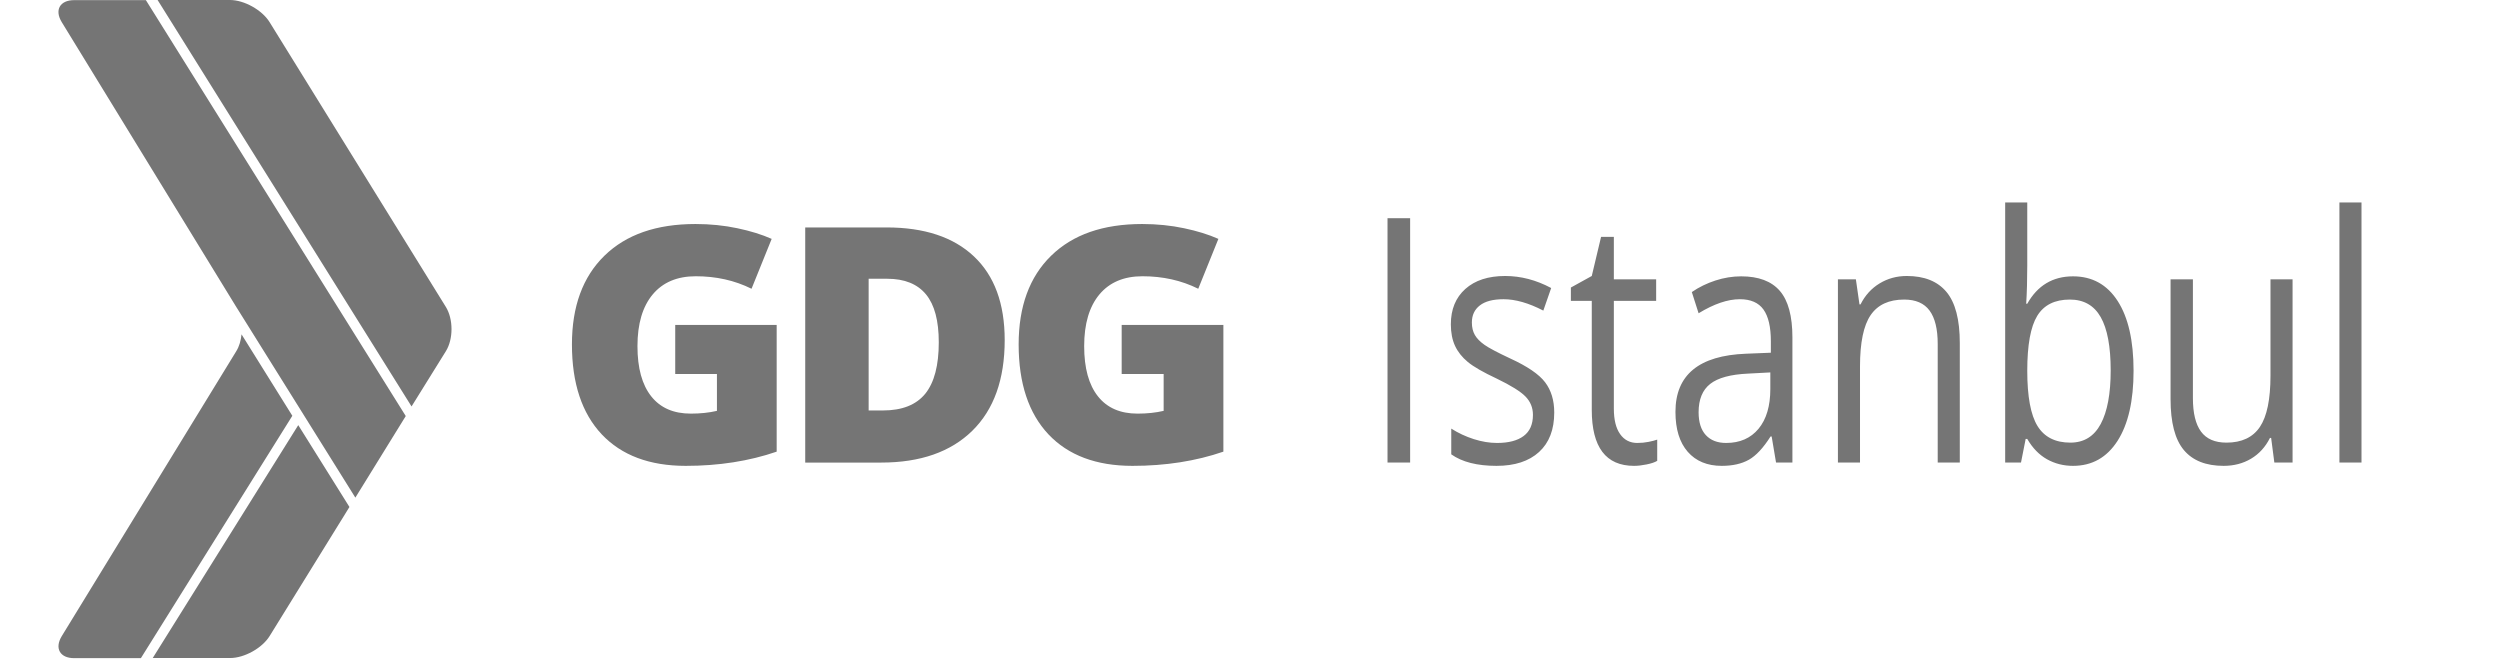
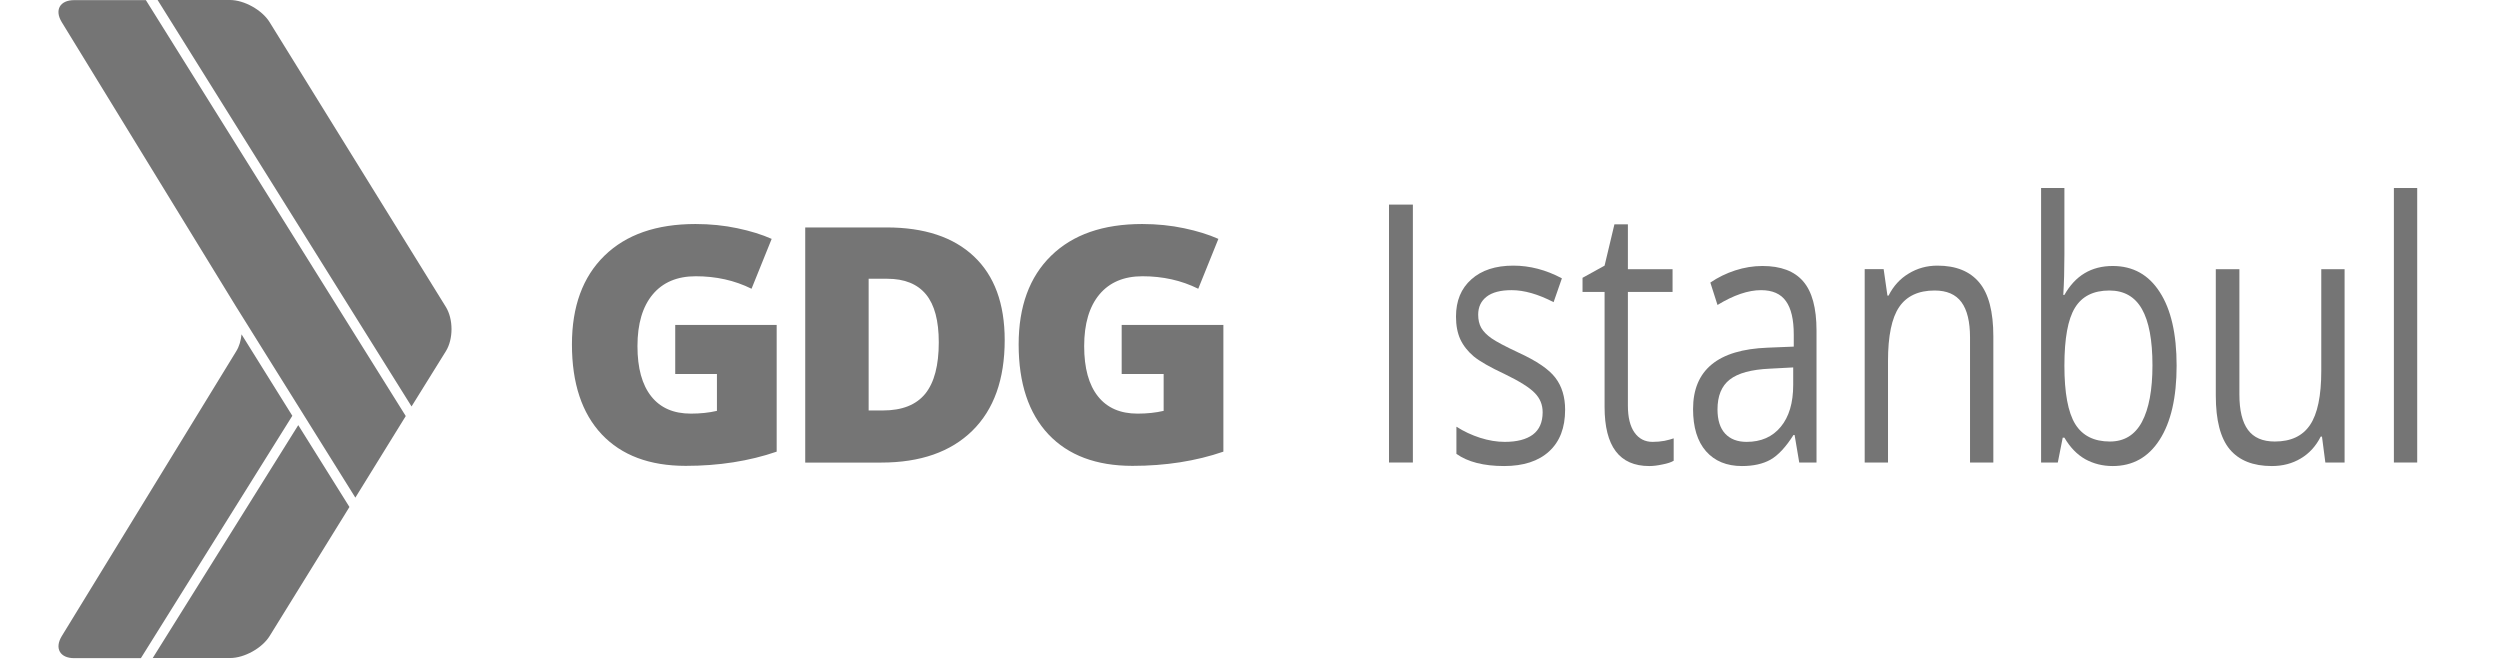
<svg xmlns="http://www.w3.org/2000/svg" width="1900" height="500.2" viewBox="40.3 -0.1 1416.2 500.2" id="svg2" version="1.1">
  <defs id="defs18" />
  <g id="g4" style="fill:#757575" transform="translate(-197.4285,0)">
    <path d="M 304.2,316.1 106.7,0 52.2,0 C 41.3,0 37.1,7.6 42.8,16.8 l 132.6,216.4 0.7,1.1 89.8,143.8 38.3,-62 z m 30.5,-49.3 c 5.7,-9.2 5.7,-24.3 0,-33.6 L 200.7,16.7 C 195,7.5 181.4,-0.1 170.6,-0.1 l -55,0 193,308.9 26.1,-42 z M 222.5,323 111.9,500 l 58.8,0 c 10.8,0 24.4,-7.5 30.1,-16.8 l 53.5,-86.5 c 0.2,-0.3 0.6,-1 1.5,-2.4 l 5.6,-9.1 L 222.5,323 Z M 175.4,266.8 42.8,483.3 c -5.7,9.3 -1.4,16.8 9.4,16.8 l 50.7,0 L 218,315.9 179.4,254 c -0.5,4.8 -1.8,9.3 -4,12.8 z" id="path6" />
  </g>
  <g id="g8" transform="translate(-197.4285,5.153128)" style="fill:#757575">
    <path d="m 509,241.7 77.1,0 0,96.3 c -20.9,7.2 -44,10.8 -69.1,10.8 -27.5,0 -48.8,-8 -63.9,-24 -15,-16 -22.6,-38.7 -22.6,-68.3 0,-28.8 8.2,-51.3 24.7,-67.4 16.5,-16.1 39.5,-24.1 69.2,-24.1 11.2,0 21.9,1.1 31.8,3.2 10,2.1 18.7,4.8 26.1,8.1 L 567,214.2 c -12.9,-6.4 -27,-9.5 -42.4,-9.5 -14.1,0 -25,4.6 -32.7,13.8 -7.7,9.2 -11.6,22.3 -11.6,39.3 0,16.7 3.5,29.4 10.5,38.2 7,8.8 17,13.1 30.1,13.1 7.2,0 13.8,-0.7 19.8,-2.1 l 0,-28 -31.7,0 0,-37.3 z m 250.4,11.5 c 0,29.8 -8.2,52.8 -24.6,68.9 -16.4,16.1 -39.5,24.2 -69.2,24.2 l -57.8,0 0,-178.7 61.8,0 c 28.7,0 50.8,7.3 66.4,22 15.6,14.7 23.4,35.9 23.4,63.6 z m -50.1,1.7 c 0,-16.4 -3.2,-28.5 -9.7,-36.4 -6.5,-7.9 -16.3,-11.9 -29.5,-11.9 l -14.1,0 0,100.1 10.8,0 c 14.7,0 25.4,-4.3 32.3,-12.8 6.8,-8.5 10.2,-21.5 10.2,-39 z m 139.2,-13.2 77.1,0 0,96.3 c -20.9,7.2 -44,10.8 -69.1,10.8 -27.5,0 -48.8,-8 -63.9,-24 -15,-16 -22.6,-38.7 -22.6,-68.3 0,-28.8 8.2,-51.3 24.7,-67.4 16.5,-16.1 39.5,-24.1 69.2,-24.1 11.2,0 21.9,1.1 31.8,3.2 10,2.1 18.7,4.8 26.1,8.1 l -15.3,37.9 c -12.9,-6.4 -27,-9.5 -42.4,-9.5 -14.1,0 -25,4.6 -32.7,13.8 -7.7,9.2 -11.6,22.3 -11.6,39.3 0,16.7 3.5,29.4 10.5,38.2 7,8.8 17,13.1 30.1,13.1 7.2,0 13.8,-0.7 19.8,-2.1 l 0,-28 -31.9,0 0,-37.3 0.2,0 z" id="path10" />
  </g>
-   <text xml:space="preserve" style="font-style:normal;font-variant:normal;font-weight:normal;font-stretch:normal;font-size:154.74px;line-height:125%;font-family:'Open Sans';-inkscape-font-specification:'Open Sans';letter-spacing:0px;word-spacing:0px;fill:#757575;fill-opacity:1;stroke:none;stroke-width:1px;stroke-linecap:butt;stroke-linejoin:miter;stroke-opacity:1" x="933.132" y="313.547" id="text3348" transform="scale(0.8922481,1.120764)">
-     <tspan x="933.132" y="313.547" style="font-style:normal;font-variant:normal;font-weight:normal;font-stretch:normal;font-size:232.111px;font-family:'Open Sans';-inkscape-font-specification:'Open Sans'" id="tspan4152">Istanbul</tspan>
-   </text>
+   <g transform="scale(0.8922481,1.120764)" style="font-style:normal;font-variant:normal;font-weight:normal;font-stretch:normal;font-size:245px;line-height:125%;font-family:'Open Sans';-inkscape-font-specification:'Open Sans, Normal';text-align:start;letter-spacing:0px;word-spacing:0px;writing-mode:lr-tb;text-anchor:start;fill:#757575;fill-opacity:1;stroke:none;stroke-width:1px;stroke-linecap:butt;stroke-linejoin:miter;stroke-opacity:1" id="text3348">
+     <path d="m 957.177,313.547 0,-174.897 20.337,0 0,174.897 -20.337,0 z" style="font-style:normal;font-variant:normal;font-weight:normal;font-stretch:normal;font-size:245px;line-height:125%;font-family:'Open Sans';-inkscape-font-specification:'Open Sans';text-align:start;writing-mode:lr-tb;text-anchor:start" id="path4139" />
+     <path d="m 1107.192,277.778 q 0,18.303 -13.638,28.232 -13.638,9.929 -38.281,9.929 -26.079,0 -40.674,-8.254 l 0,-18.423 q 9.451,4.785 20.217,7.537 10.886,2.751 20.935,2.751 15.552,0 23.926,-4.905 8.374,-5.024 8.374,-15.193 0,-7.656 -6.699,-13.04 -6.58,-5.503 -25.84,-12.92 -18.303,-6.819 -26.079,-11.843 -7.656,-5.144 -11.484,-11.604 -3.708,-6.46 -3.708,-15.432 0,-16.03 13.04,-25.242 13.04,-9.331 35.769,-9.331 21.174,0 41.392,8.613 l -7.058,16.15 q -19.739,-8.135 -35.769,-8.135 -14.116,0 -21.294,4.426 -7.178,4.426 -7.178,12.202 0,5.264 2.632,8.972 2.751,3.708 8.733,7.058 5.981,3.35 22.969,9.69 23.328,8.494 31.462,17.107 8.254,8.613 8.254,21.653 z" style="font-style:normal;font-variant:normal;font-weight:normal;font-stretch:normal;font-size:245px;line-height:125%;font-family:'Open Sans';-inkscape-font-specification:'Open Sans';text-align:start;writing-mode:lr-tb;text-anchor:start" id="path4141" />
+     <path d="m 1181.72,299.551 q 5.264,0 10.168,-0.718 4.905,-0.837 7.776,-1.675 l 0,15.193 q -3.23,1.555 -9.57,2.512 -6.221,1.077 -11.245,1.077 -38.042,0 -38.042,-40.076 l 0,-77.998 -18.782,0 0,-9.57 18.782,-8.254 8.374,-27.993 11.484,0 0,30.386 38.042,0 0,15.432 -38.042,0 0,77.161 q 0,11.843 5.623,18.184 5.622,6.34 15.432,6.34 z" style="font-style:normal;font-variant:normal;font-weight:normal;font-stretch:normal;font-size:245px;line-height:125%;font-family:'Open Sans';-inkscape-font-specification:'Open Sans';text-align:start;writing-mode:lr-tb;text-anchor:start" id="path4143" />
+     <path d="m 1306.613,313.547 -3.948,-18.662 -0.957,0 q -9.81,12.322 -19.619,16.748 -9.69,4.307 -24.285,4.307 -19.5,0 -30.625,-10.049 -11.006,-10.049 -11.006,-28.591 0,-39.717 63.523,-41.631 l 22.251,-0.718 0,-8.135 q 0,-15.432 -6.699,-22.73 -6.58,-7.417 -21.174,-7.417 -16.389,0 -37.085,10.049 l -6.101,-15.193 q 9.69,-5.264 21.174,-8.254 11.604,-2.991 23.208,-2.991 23.447,0 34.692,10.408 11.365,10.408 11.365,33.376 l 0,89.482 -14.714,0 z m -44.861,-13.997 q 18.542,0 29.07,-10.168 10.647,-10.168 10.647,-28.472 l 0,-11.843 -19.858,0.837 q -23.687,0.837 -34.214,7.417 -10.408,6.46 -10.408,20.217 0,10.767 6.46,16.389 6.58,5.623 18.303,5.623 z" style="font-style:normal;font-variant:normal;font-weight:normal;font-stretch:normal;font-size:245px;line-height:125%;font-family:'Open Sans';-inkscape-font-specification:'Open Sans';text-align:start;writing-mode:lr-tb;text-anchor:start" id="path4145" />
+     <path d="m 1452.082,313.547 0,-84.817 q 0,-16.03 -7.297,-23.926 -7.297,-7.896 -22.849,-7.896 -20.576,0 -30.146,11.125 -9.57,11.125 -9.57,36.726 l 0,68.787 -19.858,0 0,-131.113 16.15,0 3.23,17.944 0.957,0 q 6.101,-9.69 17.107,-14.954 11.006,-5.383 24.524,-5.383 23.687,0 35.65,11.484 11.963,11.365 11.963,36.487 l 0,85.535 -19.858,0 z" style="font-style:normal;font-variant:normal;font-weight:normal;font-stretch:normal;font-size:245px;line-height:125%;font-family:'Open Sans';-inkscape-font-specification:'Open Sans';text-align:start;writing-mode:lr-tb;text-anchor:start" id="path4147" />
+     <path d="m 1573.625,180.281 q 25.84,0 40.076,17.705 14.355,17.585 14.355,49.885 0,32.3 -14.475,50.244 -14.355,17.825 -39.956,17.825 -12.8,0 -23.447,-4.666 -10.527,-4.785 -17.705,-14.595 l -1.436,0 -4.187,16.868 -14.236,0 0,-186.143 19.858,0 0,45.22 q 0,15.193 -0.957,27.275 l 0.957,0 q 13.877,-19.619 41.152,-19.619 z m -2.871,16.628 q -20.337,0 -29.309,11.724 -8.972,11.604 -8.972,39.238 0,27.634 9.211,39.597 9.211,11.843 29.548,11.843 18.303,0 27.275,-13.279 8.972,-13.398 8.972,-38.401 0,-25.601 -8.972,-38.162 -8.972,-12.561 -27.754,-12.561 z" style="font-style:normal;font-variant:normal;font-weight:normal;font-stretch:normal;font-size:245px;line-height:125%;font-family:'Open Sans';-inkscape-font-specification:'Open Sans';text-align:start;writing-mode:lr-tb;text-anchor:start" id="path4149" />
+     <path d="m 1681.53,182.434 0,85.056 q 0,16.03 7.297,23.926 7.297,7.896 22.849,7.896 20.576,0 30.027,-11.245 9.57,-11.245 9.57,-36.726 l 0,-68.906 19.858,0 0,131.113 -16.389,0 -2.871,-17.585 -1.077,0 q -6.101,9.69 -16.987,14.834 -10.767,5.144 -24.643,5.144 -23.926,0 -35.889,-11.365 -11.843,-11.365 -11.843,-36.367 l 0,-85.774 20.098,0 z" style="font-style:normal;font-variant:normal;font-weight:normal;font-stretch:normal;font-size:245px;line-height:125%;font-family:'Open Sans';-inkscape-font-specification:'Open Sans';text-align:start;writing-mode:lr-tb;text-anchor:start" id="path4151" />
+     <path d="m 1832.98,313.547 -19.858,0 0,-186.143 19.858,0 0,186.143 z" style="font-style:normal;font-variant:normal;font-weight:normal;font-stretch:normal;font-size:245px;line-height:125%;font-family:'Open Sans';-inkscape-font-specification:'Open Sans';text-align:start;writing-mode:lr-tb;text-anchor:start" id="path4153" />
+   </g>
</svg>
